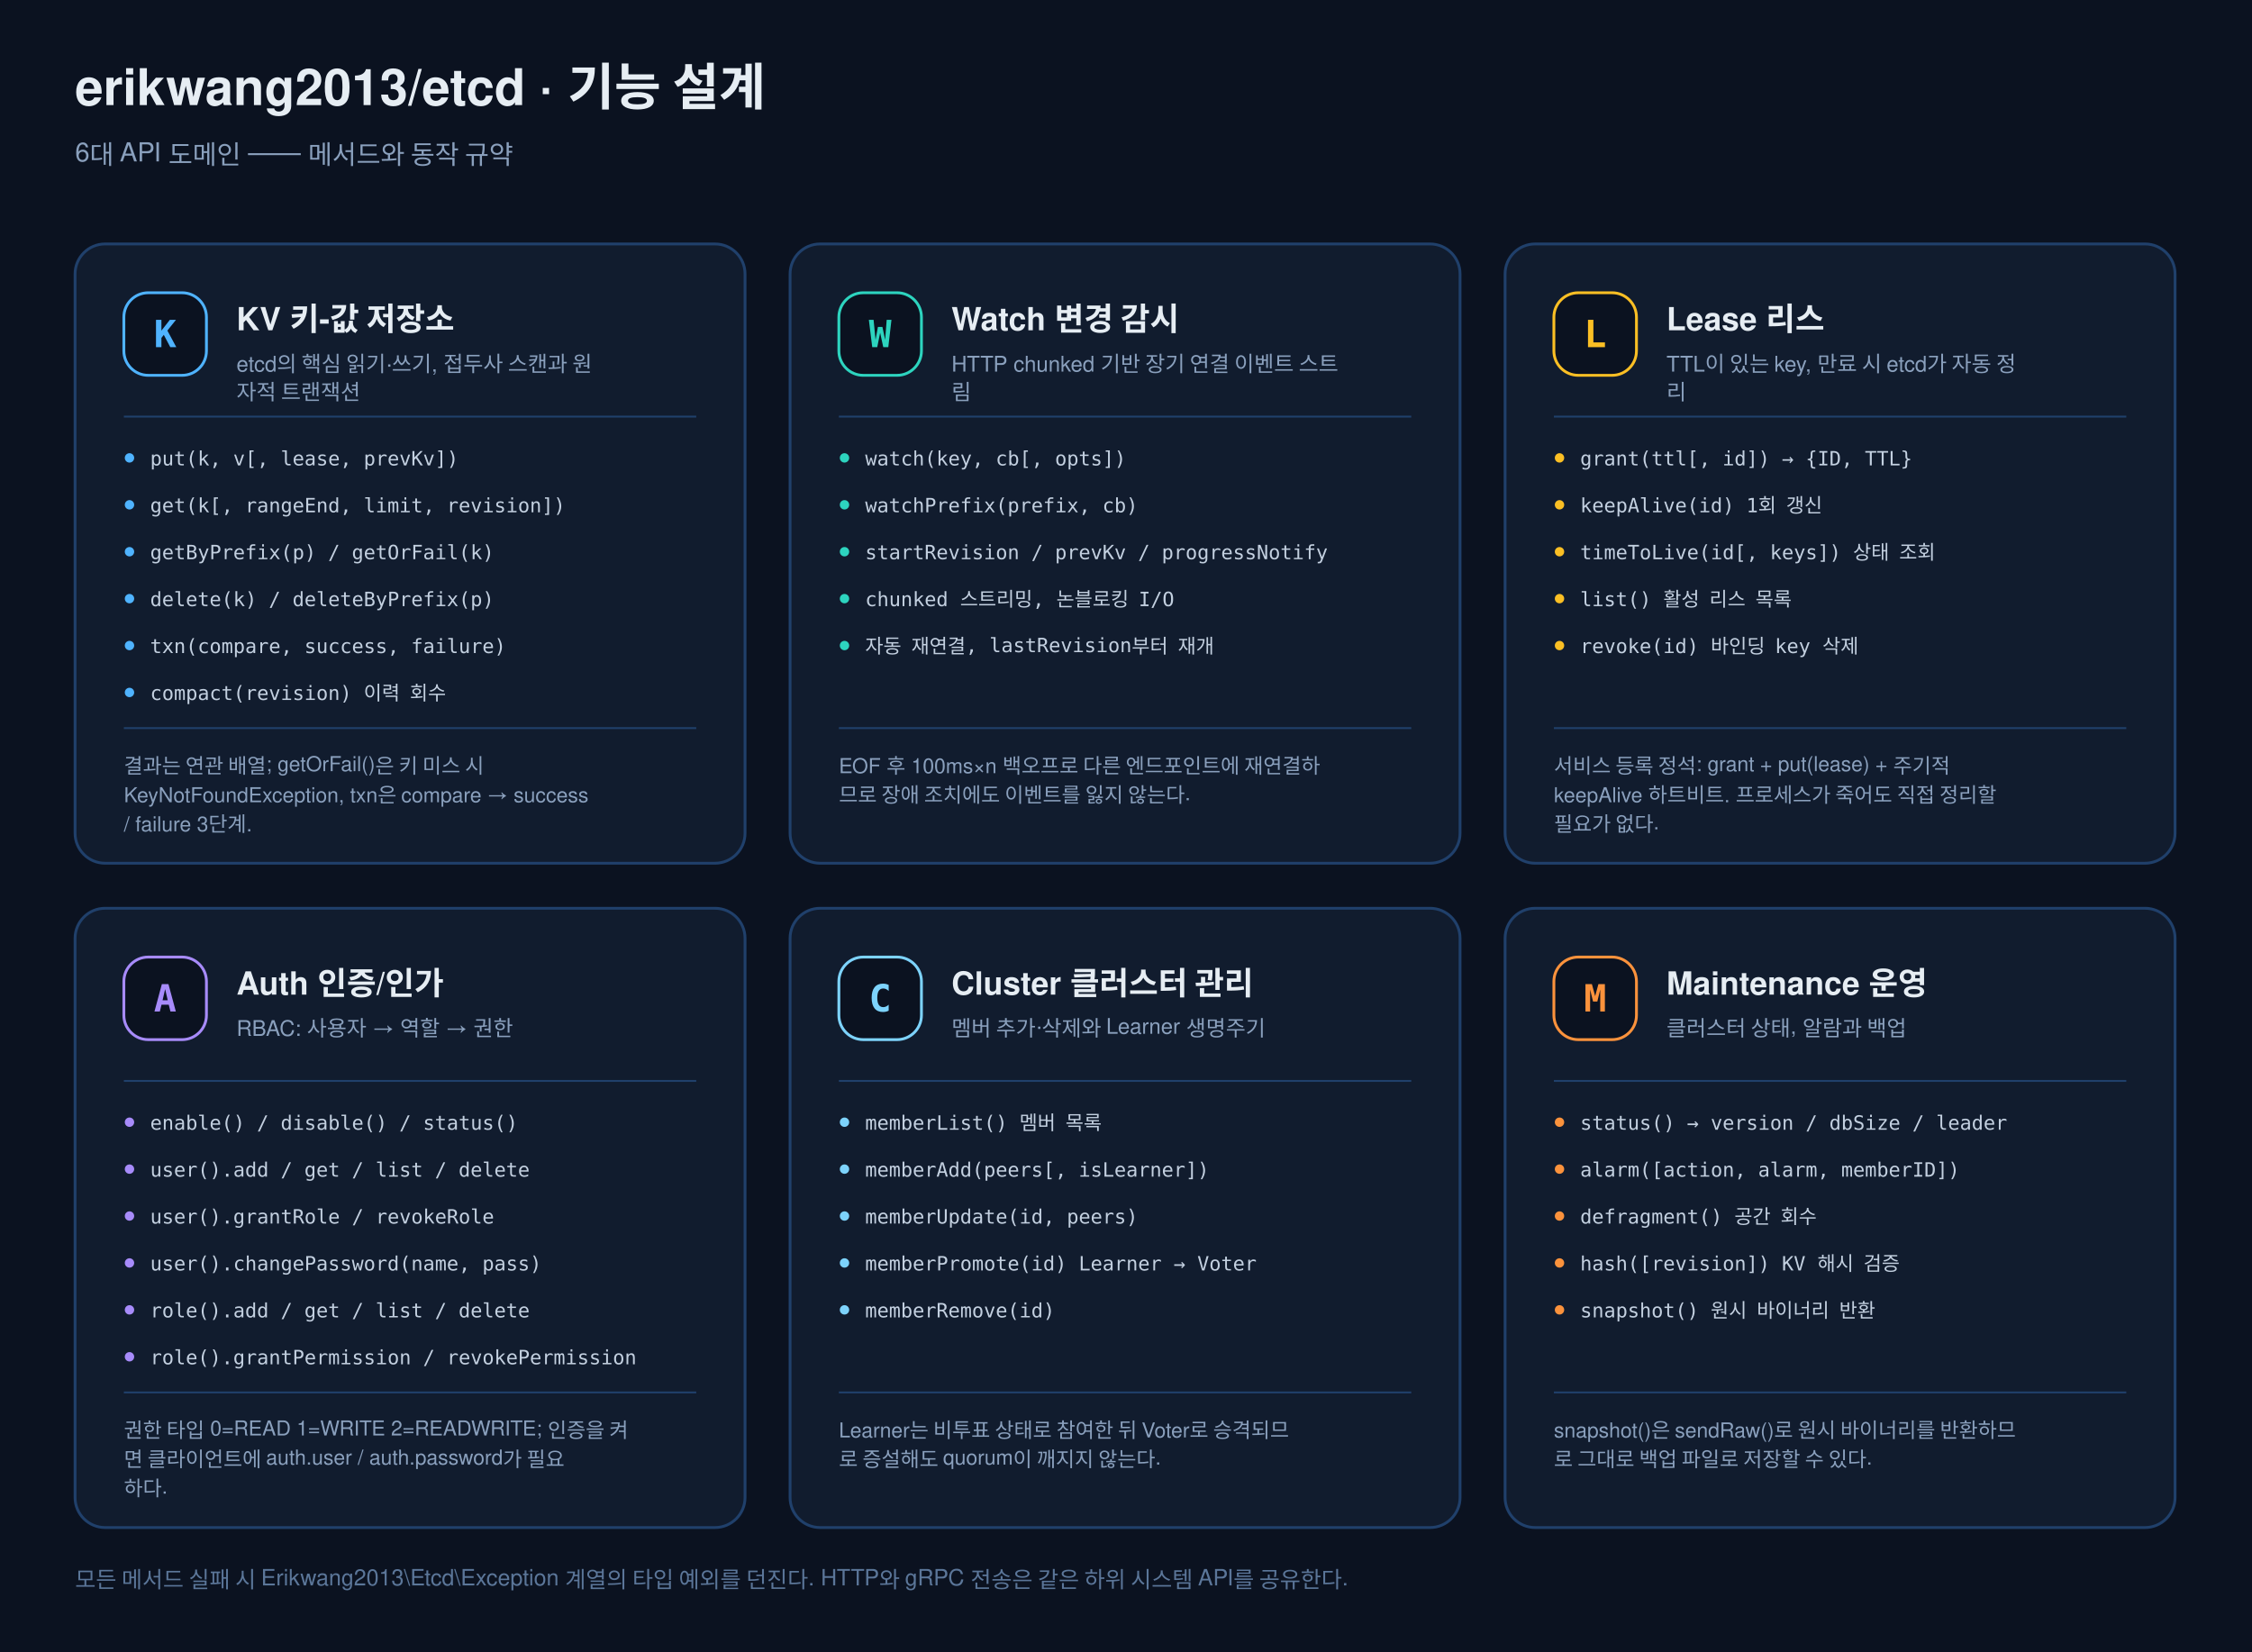
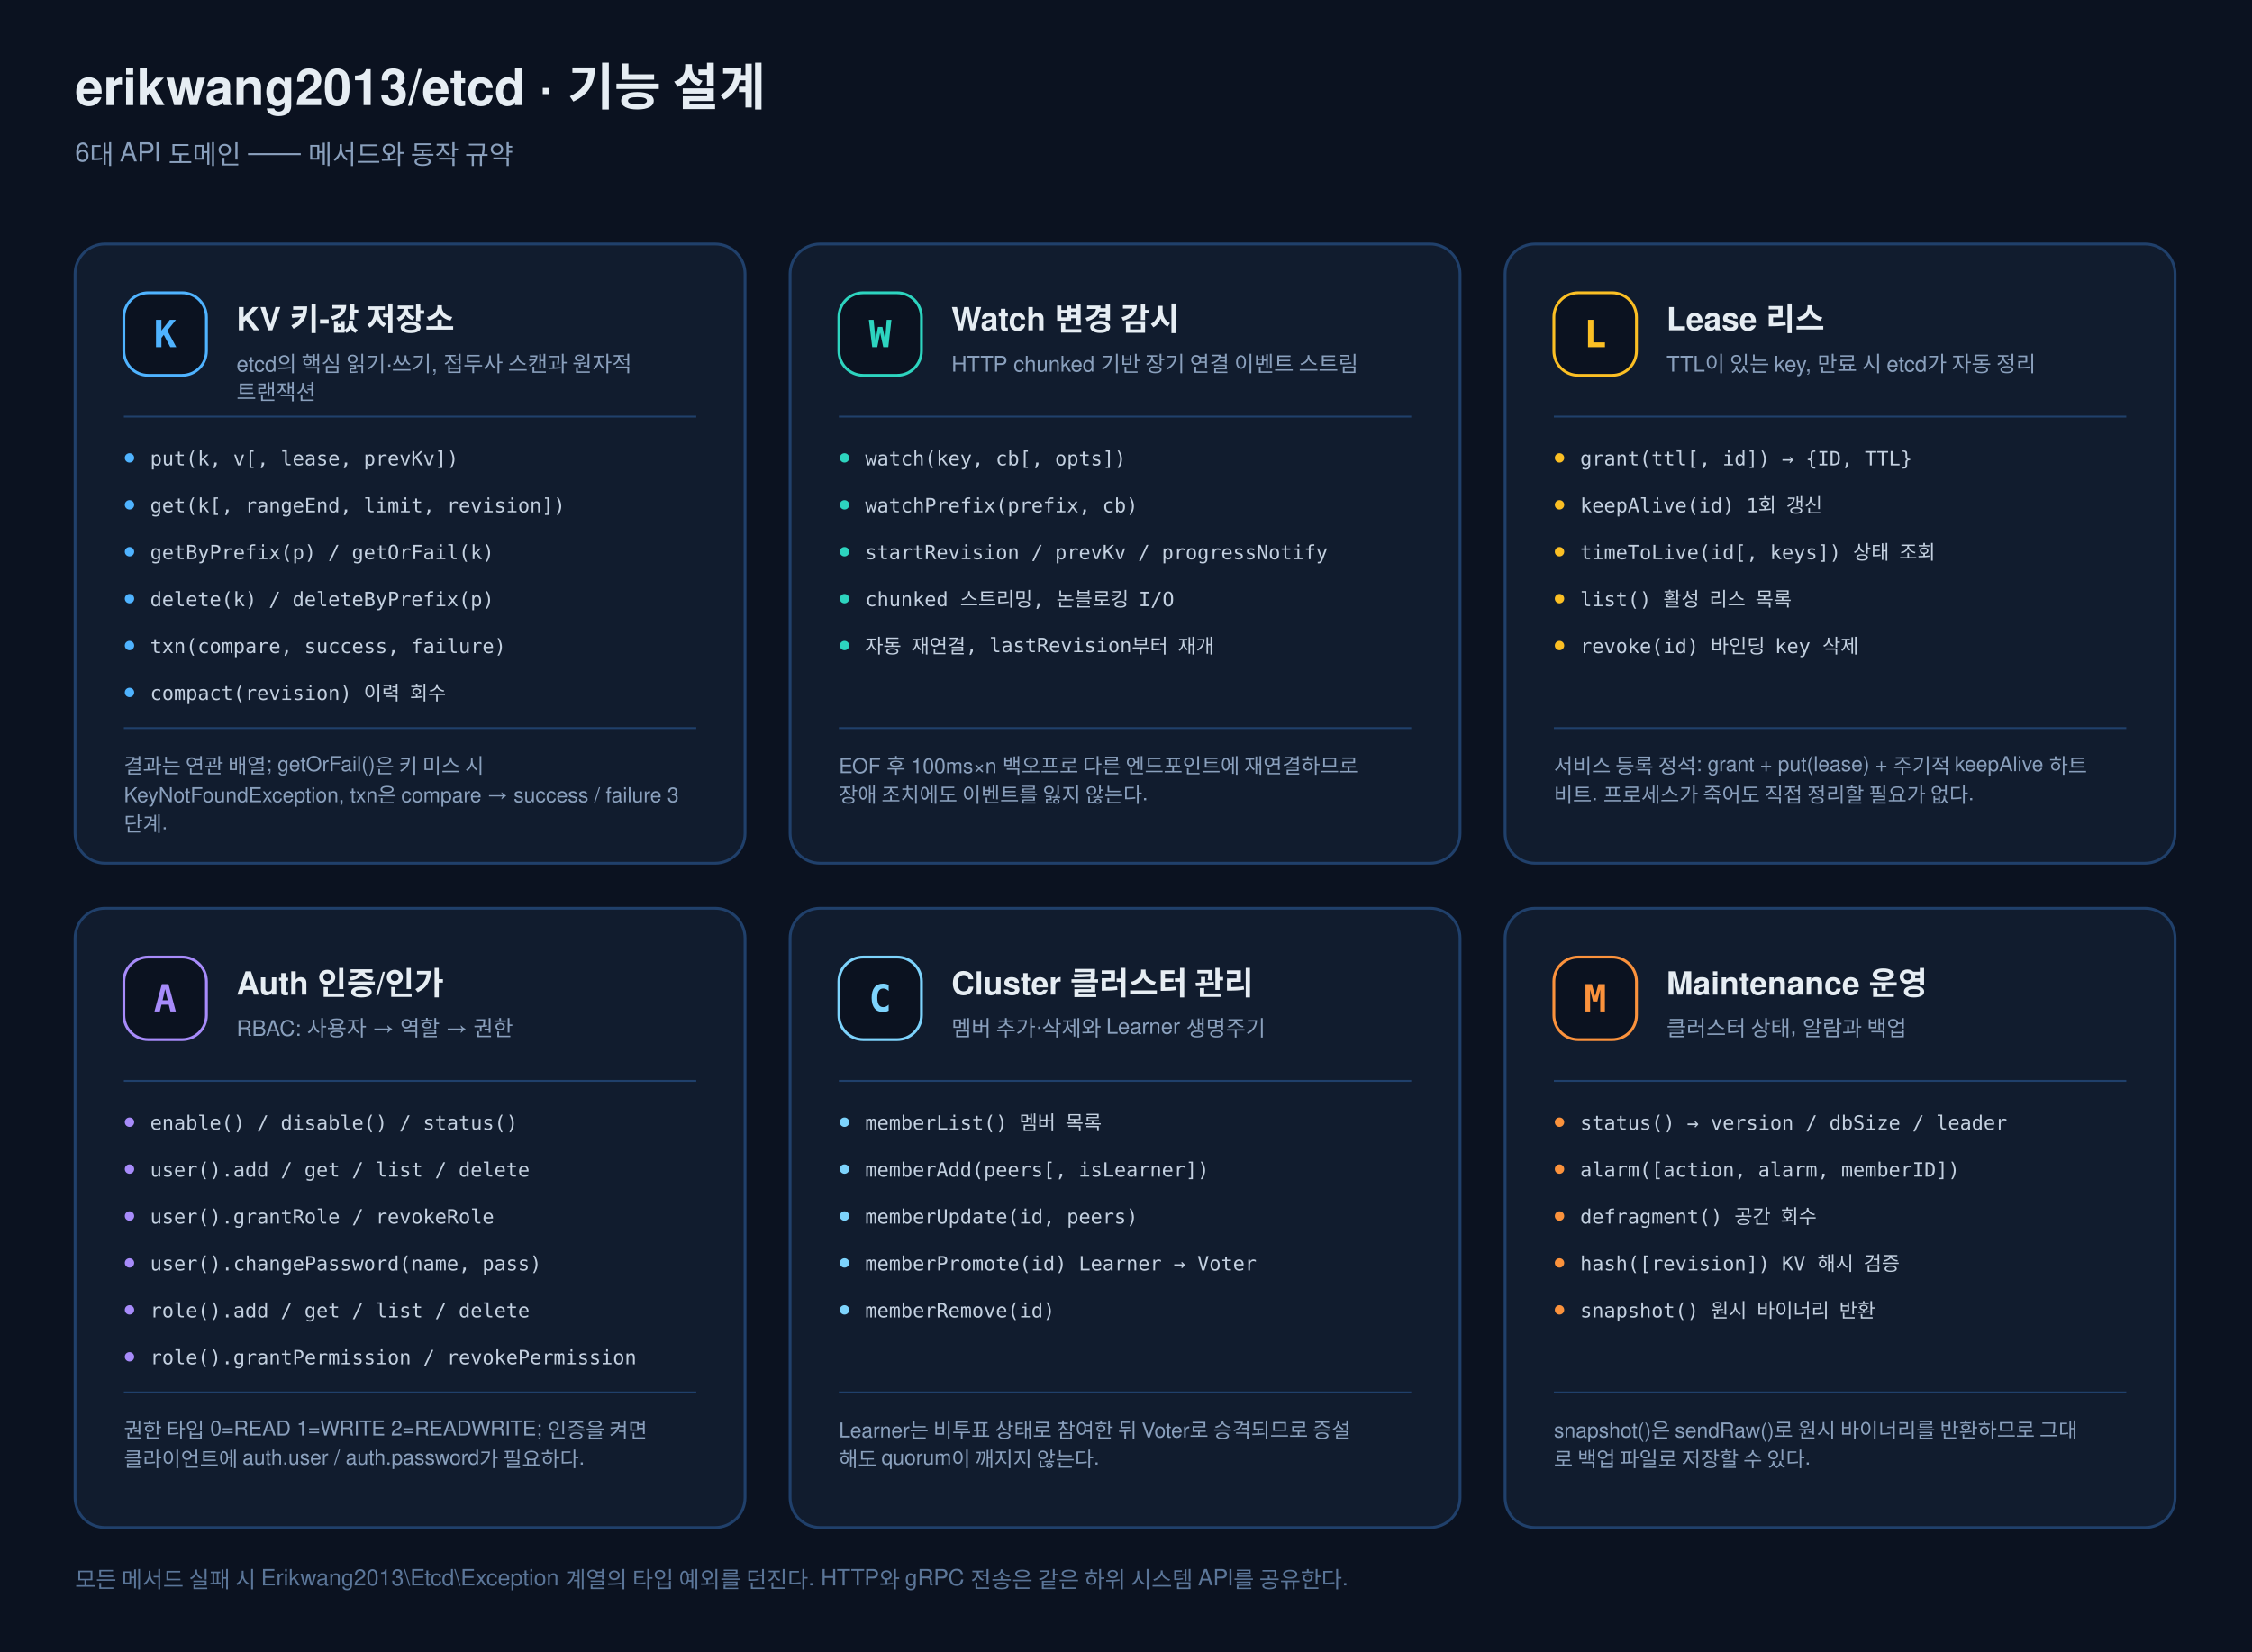
<svg xmlns="http://www.w3.org/2000/svg" viewBox="0 0 1200 880" width="1200" height="880" font-family="Helvetica,Arial,'Noto Sans','Noto Sans CJK SC','Noto Sans Devanagari','Noto Sans Bengali','Noto Sans Arabic','Lohit Devanagari','PingFang SC','Microsoft YaHei',sans-serif" role="img" aria-labelledby="ttl dsc">
  <rect x="0" y="0" width="1200" height="10000" rx="0" fill="#0b1220" stroke="none" stroke-width="1.5" />
  <text x="40.0" y="56" font-size="27" fill="#e6edf3" text-anchor="start" font-weight="700">erikwang2013/etcd · 기능 설계</text>
  <text x="40.0" y="86" font-size="14" fill="#8aa0bd" text-anchor="start" font-weight="400">6대 API 도메인 —— 메서드와 동작 규약</text>
  <rect x="40" y="130" width="357" height="330" rx="16" fill="#111c2e" stroke="#20406b" stroke-width="1.5" />
  <rect x="66" y="156" width="44" height="44" rx="13" fill="#0b1220" stroke="#4fb3ff" stroke-width="1.5" />
  <text x="88.0" y="185" font-size="20" fill="#4fb3ff" text-anchor="middle" font-weight="700" font-family="'DejaVu Sans Mono',Menlo,Consolas,'Noto Sans Mono CJK SC',monospace">K</text>
  <text x="126.0" y="176" font-size="17" fill="#e6edf3" text-anchor="start" font-weight="700">KV 키-값 저장소</text>
-   <text x="126.0" y="198" font-size="11.5" fill="#8aa0bd" text-anchor="start" font-weight="400">etcd의 핵심 읽기·쓰기, 접두사 스캔과 원</text>
-   <text x="126.0" y="213" font-size="11.5" fill="#8aa0bd" text-anchor="start" font-weight="400">자적 트랜잭션</text>
+   <text x="126.0" y="198" font-size="11.5" fill="#8aa0bd" text-anchor="start" font-weight="400">etcd의 핵심 읽기·쓰기, 접두사 스캔과 원자적</text>
+   <text x="126.0" y="213" font-size="11.5" fill="#8aa0bd" text-anchor="start" font-weight="400">트랜잭션</text>
  <line x1="66" y1="222" x2="371" y2="222" stroke="#20406b" stroke-width="1" />
  <circle cx="69" cy="244" r="2.5" fill="#4fb3ff" />
  <text x="80.0" y="248" font-size="10.5" fill="#c3d0e0" text-anchor="start" font-weight="400" font-family="'DejaVu Sans Mono',Menlo,Consolas,'Noto Sans Mono CJK SC',monospace">put(k, v[, lease, prevKv])</text>
  <circle cx="69" cy="269" r="2.5" fill="#4fb3ff" />
  <text x="80.0" y="273" font-size="10.5" fill="#c3d0e0" text-anchor="start" font-weight="400" font-family="'DejaVu Sans Mono',Menlo,Consolas,'Noto Sans Mono CJK SC',monospace">get(k[, rangeEnd, limit, revision])</text>
  <circle cx="69" cy="294" r="2.5" fill="#4fb3ff" />
  <text x="80.0" y="298" font-size="10.5" fill="#c3d0e0" text-anchor="start" font-weight="400" font-family="'DejaVu Sans Mono',Menlo,Consolas,'Noto Sans Mono CJK SC',monospace">getByPrefix(p) / getOrFail(k)</text>
  <circle cx="69" cy="319" r="2.5" fill="#4fb3ff" />
  <text x="80.0" y="323" font-size="10.5" fill="#c3d0e0" text-anchor="start" font-weight="400" font-family="'DejaVu Sans Mono',Menlo,Consolas,'Noto Sans Mono CJK SC',monospace">delete(k) / deleteByPrefix(p)</text>
  <circle cx="69" cy="344" r="2.5" fill="#4fb3ff" />
  <text x="80.0" y="348" font-size="10.5" fill="#c3d0e0" text-anchor="start" font-weight="400" font-family="'DejaVu Sans Mono',Menlo,Consolas,'Noto Sans Mono CJK SC',monospace">txn(compare, success, failure)</text>
  <circle cx="69" cy="369" r="2.5" fill="#4fb3ff" />
  <text x="80.0" y="373" font-size="10.5" fill="#c3d0e0" text-anchor="start" font-weight="400" font-family="'DejaVu Sans Mono',Menlo,Consolas,'Noto Sans Mono CJK SC',monospace">compact(revision) 이력 회수</text>
  <line x1="66" y1="388" x2="371" y2="388" stroke="#20406b" stroke-width="1" />
  <text x="66.0" y="412.0" font-size="11" fill="#8aa0bd" text-anchor="start" font-weight="400">결과는 연관 배열; getOrFail()은 키 미스 시</text>
-   <text x="66.0" y="427.5" font-size="11" fill="#8aa0bd" text-anchor="start" font-weight="400">KeyNotFoundException, txn은 compare → success</text>
-   <text x="66.0" y="443.0" font-size="11" fill="#8aa0bd" text-anchor="start" font-weight="400">/ failure 3단계.</text>
+   <text x="66.0" y="427.5" font-size="11" fill="#8aa0bd" text-anchor="start" font-weight="400">KeyNotFoundException, txn은 compare → success / failure 3</text>
+   <text x="66.0" y="443.0" font-size="11" fill="#8aa0bd" text-anchor="start" font-weight="400">단계.</text>
  <rect x="421" y="130" width="357" height="330" rx="16" fill="#111c2e" stroke="#20406b" stroke-width="1.5" />
  <rect x="447" y="156" width="44" height="44" rx="13" fill="#0b1220" stroke="#2dd4bf" stroke-width="1.5" />
  <text x="469.0" y="185" font-size="20" fill="#2dd4bf" text-anchor="middle" font-weight="700" font-family="'DejaVu Sans Mono',Menlo,Consolas,'Noto Sans Mono CJK SC',monospace">W</text>
  <text x="507.0" y="176" font-size="17" fill="#e6edf3" text-anchor="start" font-weight="700">Watch 변경 감시</text>
-   <text x="507.0" y="198" font-size="11.5" fill="#8aa0bd" text-anchor="start" font-weight="400">HTTP chunked 기반 장기 연결 이벤트 스트</text>
-   <text x="507.0" y="213" font-size="11.5" fill="#8aa0bd" text-anchor="start" font-weight="400">림</text>
+   <text x="507.0" y="198" font-size="11.5" fill="#8aa0bd" text-anchor="start" font-weight="400">HTTP chunked 기반 장기 연결 이벤트 스트림</text>
  <line x1="447" y1="222" x2="752" y2="222" stroke="#20406b" stroke-width="1" />
  <circle cx="450" cy="244" r="2.5" fill="#2dd4bf" />
  <text x="461.0" y="248" font-size="10.5" fill="#c3d0e0" text-anchor="start" font-weight="400" font-family="'DejaVu Sans Mono',Menlo,Consolas,'Noto Sans Mono CJK SC',monospace">watch(key, cb[, opts])</text>
  <circle cx="450" cy="269" r="2.5" fill="#2dd4bf" />
  <text x="461.0" y="273" font-size="10.5" fill="#c3d0e0" text-anchor="start" font-weight="400" font-family="'DejaVu Sans Mono',Menlo,Consolas,'Noto Sans Mono CJK SC',monospace">watchPrefix(prefix, cb)</text>
  <circle cx="450" cy="294" r="2.5" fill="#2dd4bf" />
  <text x="461.0" y="298" font-size="10.5" fill="#c3d0e0" text-anchor="start" font-weight="400" font-family="'DejaVu Sans Mono',Menlo,Consolas,'Noto Sans Mono CJK SC',monospace">startRevision / prevKv / progressNotify</text>
  <circle cx="450" cy="319" r="2.5" fill="#2dd4bf" />
  <text x="461.0" y="323" font-size="10.5" fill="#c3d0e0" text-anchor="start" font-weight="400" font-family="'DejaVu Sans Mono',Menlo,Consolas,'Noto Sans Mono CJK SC',monospace">chunked 스트리밍, 논블로킹 I/O</text>
  <circle cx="450" cy="344" r="2.5" fill="#2dd4bf" />
  <text x="461.0" y="348" font-size="10.5" fill="#c3d0e0" text-anchor="start" font-weight="400" font-family="'DejaVu Sans Mono',Menlo,Consolas,'Noto Sans Mono CJK SC',monospace">자동 재연결, lastRevision부터 재개</text>
  <line x1="447" y1="388" x2="752" y2="388" stroke="#20406b" stroke-width="1" />
-   <text x="447.0" y="412.0" font-size="11" fill="#8aa0bd" text-anchor="start" font-weight="400">EOF 후 100ms×n 백오프로 다른 엔드포인트에 재연결하</text>
-   <text x="447.0" y="427.5" font-size="11" fill="#8aa0bd" text-anchor="start" font-weight="400">므로 장애 조치에도 이벤트를 잃지 않는다.</text>
+   <text x="447.0" y="412.0" font-size="11" fill="#8aa0bd" text-anchor="start" font-weight="400">EOF 후 100ms×n 백오프로 다른 엔드포인트에 재연결하므로</text>
+   <text x="447.0" y="427.5" font-size="11" fill="#8aa0bd" text-anchor="start" font-weight="400">장애 조치에도 이벤트를 잃지 않는다.</text>
  <rect x="802" y="130" width="357" height="330" rx="16" fill="#111c2e" stroke="#20406b" stroke-width="1.5" />
  <rect x="828" y="156" width="44" height="44" rx="13" fill="#0b1220" stroke="#fbbf24" stroke-width="1.5" />
  <text x="850.0" y="185" font-size="20" fill="#fbbf24" text-anchor="middle" font-weight="700" font-family="'DejaVu Sans Mono',Menlo,Consolas,'Noto Sans Mono CJK SC',monospace">L</text>
  <text x="888.0" y="176" font-size="17" fill="#e6edf3" text-anchor="start" font-weight="700">Lease 리스</text>
-   <text x="888.0" y="198" font-size="11.5" fill="#8aa0bd" text-anchor="start" font-weight="400">TTL이 있는 key, 만료 시 etcd가 자동 정</text>
-   <text x="888.0" y="213" font-size="11.5" fill="#8aa0bd" text-anchor="start" font-weight="400">리</text>
+   <text x="888.0" y="198" font-size="11.5" fill="#8aa0bd" text-anchor="start" font-weight="400">TTL이 있는 key, 만료 시 etcd가 자동 정리</text>
  <line x1="828" y1="222" x2="1133" y2="222" stroke="#20406b" stroke-width="1" />
  <circle cx="831" cy="244" r="2.5" fill="#fbbf24" />
  <text x="842.0" y="248" font-size="10.5" fill="#c3d0e0" text-anchor="start" font-weight="400" font-family="'DejaVu Sans Mono',Menlo,Consolas,'Noto Sans Mono CJK SC',monospace">grant(ttl[, id]) → {ID, TTL}</text>
  <circle cx="831" cy="269" r="2.5" fill="#fbbf24" />
  <text x="842.0" y="273" font-size="10.5" fill="#c3d0e0" text-anchor="start" font-weight="400" font-family="'DejaVu Sans Mono',Menlo,Consolas,'Noto Sans Mono CJK SC',monospace">keepAlive(id) 1회 갱신</text>
  <circle cx="831" cy="294" r="2.5" fill="#fbbf24" />
  <text x="842.0" y="298" font-size="10.5" fill="#c3d0e0" text-anchor="start" font-weight="400" font-family="'DejaVu Sans Mono',Menlo,Consolas,'Noto Sans Mono CJK SC',monospace">timeToLive(id[, keys]) 상태 조회</text>
  <circle cx="831" cy="319" r="2.5" fill="#fbbf24" />
  <text x="842.0" y="323" font-size="10.5" fill="#c3d0e0" text-anchor="start" font-weight="400" font-family="'DejaVu Sans Mono',Menlo,Consolas,'Noto Sans Mono CJK SC',monospace">list() 활성 리스 목록</text>
  <circle cx="831" cy="344" r="2.5" fill="#fbbf24" />
  <text x="842.0" y="348" font-size="10.5" fill="#c3d0e0" text-anchor="start" font-weight="400" font-family="'DejaVu Sans Mono',Menlo,Consolas,'Noto Sans Mono CJK SC',monospace">revoke(id) 바인딩 key 삭제</text>
  <line x1="828" y1="388" x2="1133" y2="388" stroke="#20406b" stroke-width="1" />
-   <text x="828.0" y="412.0" font-size="11" fill="#8aa0bd" text-anchor="start" font-weight="400">서비스 등록 정석: grant + put(lease) + 주기적</text>
-   <text x="828.0" y="427.5" font-size="11" fill="#8aa0bd" text-anchor="start" font-weight="400">keepAlive 하트비트. 프로세스가 죽어도 직접 정리할</text>
-   <text x="828.0" y="443.0" font-size="11" fill="#8aa0bd" text-anchor="start" font-weight="400">필요가 없다.</text>
+   <text x="828.0" y="412.0" font-size="11" fill="#8aa0bd" text-anchor="start" font-weight="400">서비스 등록 정석: grant + put(lease) + 주기적 keepAlive 하트</text>
+   <text x="828.0" y="427.5" font-size="11" fill="#8aa0bd" text-anchor="start" font-weight="400">비트. 프로세스가 죽어도 직접 정리할 필요가 없다.</text>
  <rect x="40" y="484" width="357" height="330" rx="16" fill="#111c2e" stroke="#20406b" stroke-width="1.5" />
  <rect x="66" y="510" width="44" height="44" rx="13" fill="#0b1220" stroke="#a78bfa" stroke-width="1.5" />
  <text x="88.0" y="539" font-size="20" fill="#a78bfa" text-anchor="middle" font-weight="700" font-family="'DejaVu Sans Mono',Menlo,Consolas,'Noto Sans Mono CJK SC',monospace">A</text>
  <text x="126.0" y="530" font-size="17" fill="#e6edf3" text-anchor="start" font-weight="700">Auth 인증/인가</text>
  <text x="126.0" y="552" font-size="11.5" fill="#8aa0bd" text-anchor="start" font-weight="400">RBAC: 사용자 → 역할 → 권한</text>
  <line x1="66" y1="576" x2="371" y2="576" stroke="#20406b" stroke-width="1" />
  <circle cx="69" cy="598" r="2.5" fill="#a78bfa" />
  <text x="80.0" y="602" font-size="10.5" fill="#c3d0e0" text-anchor="start" font-weight="400" font-family="'DejaVu Sans Mono',Menlo,Consolas,'Noto Sans Mono CJK SC',monospace">enable() / disable() / status()</text>
  <circle cx="69" cy="623" r="2.5" fill="#a78bfa" />
  <text x="80.0" y="627" font-size="10.5" fill="#c3d0e0" text-anchor="start" font-weight="400" font-family="'DejaVu Sans Mono',Menlo,Consolas,'Noto Sans Mono CJK SC',monospace">user().add / get / list / delete</text>
  <circle cx="69" cy="648" r="2.5" fill="#a78bfa" />
  <text x="80.0" y="652" font-size="10.5" fill="#c3d0e0" text-anchor="start" font-weight="400" font-family="'DejaVu Sans Mono',Menlo,Consolas,'Noto Sans Mono CJK SC',monospace">user().grantRole / revokeRole</text>
  <circle cx="69" cy="673" r="2.5" fill="#a78bfa" />
  <text x="80.0" y="677" font-size="10.5" fill="#c3d0e0" text-anchor="start" font-weight="400" font-family="'DejaVu Sans Mono',Menlo,Consolas,'Noto Sans Mono CJK SC',monospace">user().changePassword(name, pass)</text>
  <circle cx="69" cy="698" r="2.5" fill="#a78bfa" />
  <text x="80.0" y="702" font-size="10.5" fill="#c3d0e0" text-anchor="start" font-weight="400" font-family="'DejaVu Sans Mono',Menlo,Consolas,'Noto Sans Mono CJK SC',monospace">role().add / get / list / delete</text>
  <circle cx="69" cy="723" r="2.5" fill="#a78bfa" />
  <text x="80.0" y="727" font-size="10.5" fill="#c3d0e0" text-anchor="start" font-weight="400" font-family="'DejaVu Sans Mono',Menlo,Consolas,'Noto Sans Mono CJK SC',monospace">role().grantPermission / revokePermission</text>
  <line x1="66" y1="742" x2="371" y2="742" stroke="#20406b" stroke-width="1" />
-   <text x="66.0" y="766.0" font-size="11" fill="#8aa0bd" text-anchor="start" font-weight="400">권한 타입 0=READ 1=WRITE 2=READWRITE; 인증을 켜</text>
-   <text x="66.0" y="781.5" font-size="11" fill="#8aa0bd" text-anchor="start" font-weight="400">면 클라이언트에 auth.user / auth.password가 필요</text>
-   <text x="66.0" y="797.0" font-size="11" fill="#8aa0bd" text-anchor="start" font-weight="400">하다.</text>
+   <text x="66.0" y="766.0" font-size="11" fill="#8aa0bd" text-anchor="start" font-weight="400">권한 타입 0=READ 1=WRITE 2=READWRITE; 인증을 켜면</text>
+   <text x="66.0" y="781.5" font-size="11" fill="#8aa0bd" text-anchor="start" font-weight="400">클라이언트에 auth.user / auth.password가 필요하다.</text>
  <rect x="421" y="484" width="357" height="330" rx="16" fill="#111c2e" stroke="#20406b" stroke-width="1.5" />
  <rect x="447" y="510" width="44" height="44" rx="13" fill="#0b1220" stroke="#7dd3fc" stroke-width="1.5" />
  <text x="469.0" y="539" font-size="20" fill="#7dd3fc" text-anchor="middle" font-weight="700" font-family="'DejaVu Sans Mono',Menlo,Consolas,'Noto Sans Mono CJK SC',monospace">C</text>
  <text x="507.0" y="530" font-size="17" fill="#e6edf3" text-anchor="start" font-weight="700">Cluster 클러스터 관리</text>
  <text x="507.0" y="552" font-size="11.5" fill="#8aa0bd" text-anchor="start" font-weight="400">멤버 추가·삭제와 Learner 생명주기</text>
  <line x1="447" y1="576" x2="752" y2="576" stroke="#20406b" stroke-width="1" />
  <circle cx="450" cy="598" r="2.5" fill="#7dd3fc" />
  <text x="461.0" y="602" font-size="10.5" fill="#c3d0e0" text-anchor="start" font-weight="400" font-family="'DejaVu Sans Mono',Menlo,Consolas,'Noto Sans Mono CJK SC',monospace">memberList() 멤버 목록</text>
  <circle cx="450" cy="623" r="2.5" fill="#7dd3fc" />
  <text x="461.0" y="627" font-size="10.5" fill="#c3d0e0" text-anchor="start" font-weight="400" font-family="'DejaVu Sans Mono',Menlo,Consolas,'Noto Sans Mono CJK SC',monospace">memberAdd(peers[, isLearner])</text>
  <circle cx="450" cy="648" r="2.5" fill="#7dd3fc" />
  <text x="461.0" y="652" font-size="10.5" fill="#c3d0e0" text-anchor="start" font-weight="400" font-family="'DejaVu Sans Mono',Menlo,Consolas,'Noto Sans Mono CJK SC',monospace">memberUpdate(id, peers)</text>
  <circle cx="450" cy="673" r="2.5" fill="#7dd3fc" />
  <text x="461.0" y="677" font-size="10.5" fill="#c3d0e0" text-anchor="start" font-weight="400" font-family="'DejaVu Sans Mono',Menlo,Consolas,'Noto Sans Mono CJK SC',monospace">memberPromote(id) Learner → Voter</text>
  <circle cx="450" cy="698" r="2.5" fill="#7dd3fc" />
  <text x="461.0" y="702" font-size="10.5" fill="#c3d0e0" text-anchor="start" font-weight="400" font-family="'DejaVu Sans Mono',Menlo,Consolas,'Noto Sans Mono CJK SC',monospace">memberRemove(id)</text>
  <line x1="447" y1="742" x2="752" y2="742" stroke="#20406b" stroke-width="1" />
-   <text x="447.0" y="766.0" font-size="11" fill="#8aa0bd" text-anchor="start" font-weight="400">Learner는 비투표 상태로 참여한 뒤 Voter로 승격되므</text>
-   <text x="447.0" y="781.5" font-size="11" fill="#8aa0bd" text-anchor="start" font-weight="400">로 증설해도 quorum이 깨지지 않는다.</text>
+   <text x="447.0" y="766.0" font-size="11" fill="#8aa0bd" text-anchor="start" font-weight="400">Learner는 비투표 상태로 참여한 뒤 Voter로 승격되므로 증설</text>
+   <text x="447.0" y="781.5" font-size="11" fill="#8aa0bd" text-anchor="start" font-weight="400">해도 quorum이 깨지지 않는다.</text>
  <rect x="802" y="484" width="357" height="330" rx="16" fill="#111c2e" stroke="#20406b" stroke-width="1.5" />
  <rect x="828" y="510" width="44" height="44" rx="13" fill="#0b1220" stroke="#fb923c" stroke-width="1.5" />
  <text x="850.0" y="539" font-size="20" fill="#fb923c" text-anchor="middle" font-weight="700" font-family="'DejaVu Sans Mono',Menlo,Consolas,'Noto Sans Mono CJK SC',monospace">M</text>
  <text x="888.0" y="530" font-size="17" fill="#e6edf3" text-anchor="start" font-weight="700">Maintenance 운영</text>
  <text x="888.0" y="552" font-size="11.5" fill="#8aa0bd" text-anchor="start" font-weight="400">클러스터 상태, 알람과 백업</text>
  <line x1="828" y1="576" x2="1133" y2="576" stroke="#20406b" stroke-width="1" />
  <circle cx="831" cy="598" r="2.5" fill="#fb923c" />
  <text x="842.0" y="602" font-size="10.5" fill="#c3d0e0" text-anchor="start" font-weight="400" font-family="'DejaVu Sans Mono',Menlo,Consolas,'Noto Sans Mono CJK SC',monospace">status() → version / dbSize / leader</text>
  <circle cx="831" cy="623" r="2.5" fill="#fb923c" />
  <text x="842.0" y="627" font-size="10.5" fill="#c3d0e0" text-anchor="start" font-weight="400" font-family="'DejaVu Sans Mono',Menlo,Consolas,'Noto Sans Mono CJK SC',monospace">alarm([action, alarm, memberID])</text>
  <circle cx="831" cy="648" r="2.5" fill="#fb923c" />
  <text x="842.0" y="652" font-size="10.5" fill="#c3d0e0" text-anchor="start" font-weight="400" font-family="'DejaVu Sans Mono',Menlo,Consolas,'Noto Sans Mono CJK SC',monospace">defragment() 공간 회수</text>
  <circle cx="831" cy="673" r="2.5" fill="#fb923c" />
  <text x="842.0" y="677" font-size="10.5" fill="#c3d0e0" text-anchor="start" font-weight="400" font-family="'DejaVu Sans Mono',Menlo,Consolas,'Noto Sans Mono CJK SC',monospace">hash([revision]) KV 해시 검증</text>
  <circle cx="831" cy="698" r="2.5" fill="#fb923c" />
  <text x="842.0" y="702" font-size="10.5" fill="#c3d0e0" text-anchor="start" font-weight="400" font-family="'DejaVu Sans Mono',Menlo,Consolas,'Noto Sans Mono CJK SC',monospace">snapshot() 원시 바이너리 반환</text>
  <line x1="828" y1="742" x2="1133" y2="742" stroke="#20406b" stroke-width="1" />
-   <text x="828.0" y="766.0" font-size="11" fill="#8aa0bd" text-anchor="start" font-weight="400">snapshot()은 sendRaw()로 원시 바이너리를 반환하므</text>
-   <text x="828.0" y="781.5" font-size="11" fill="#8aa0bd" text-anchor="start" font-weight="400">로 그대로 백업 파일로 저장할 수 있다.</text>
+   <text x="828.0" y="766.0" font-size="11" fill="#8aa0bd" text-anchor="start" font-weight="400">snapshot()은 sendRaw()로 원시 바이너리를 반환하므로 그대</text>
+   <text x="828.0" y="781.5" font-size="11" fill="#8aa0bd" text-anchor="start" font-weight="400">로 백업 파일로 저장할 수 있다.</text>
  <text x="40.0" y="846" font-size="12" fill="#5b7699" text-anchor="start" font-weight="400">모든 메서드 실패 시 Erikwang2013\Etcd\Exception 계열의 타입 예외를 던진다. HTTP와 gRPC 전송은 같은 하위 시스템 API를 공유한다.</text>
</svg>
